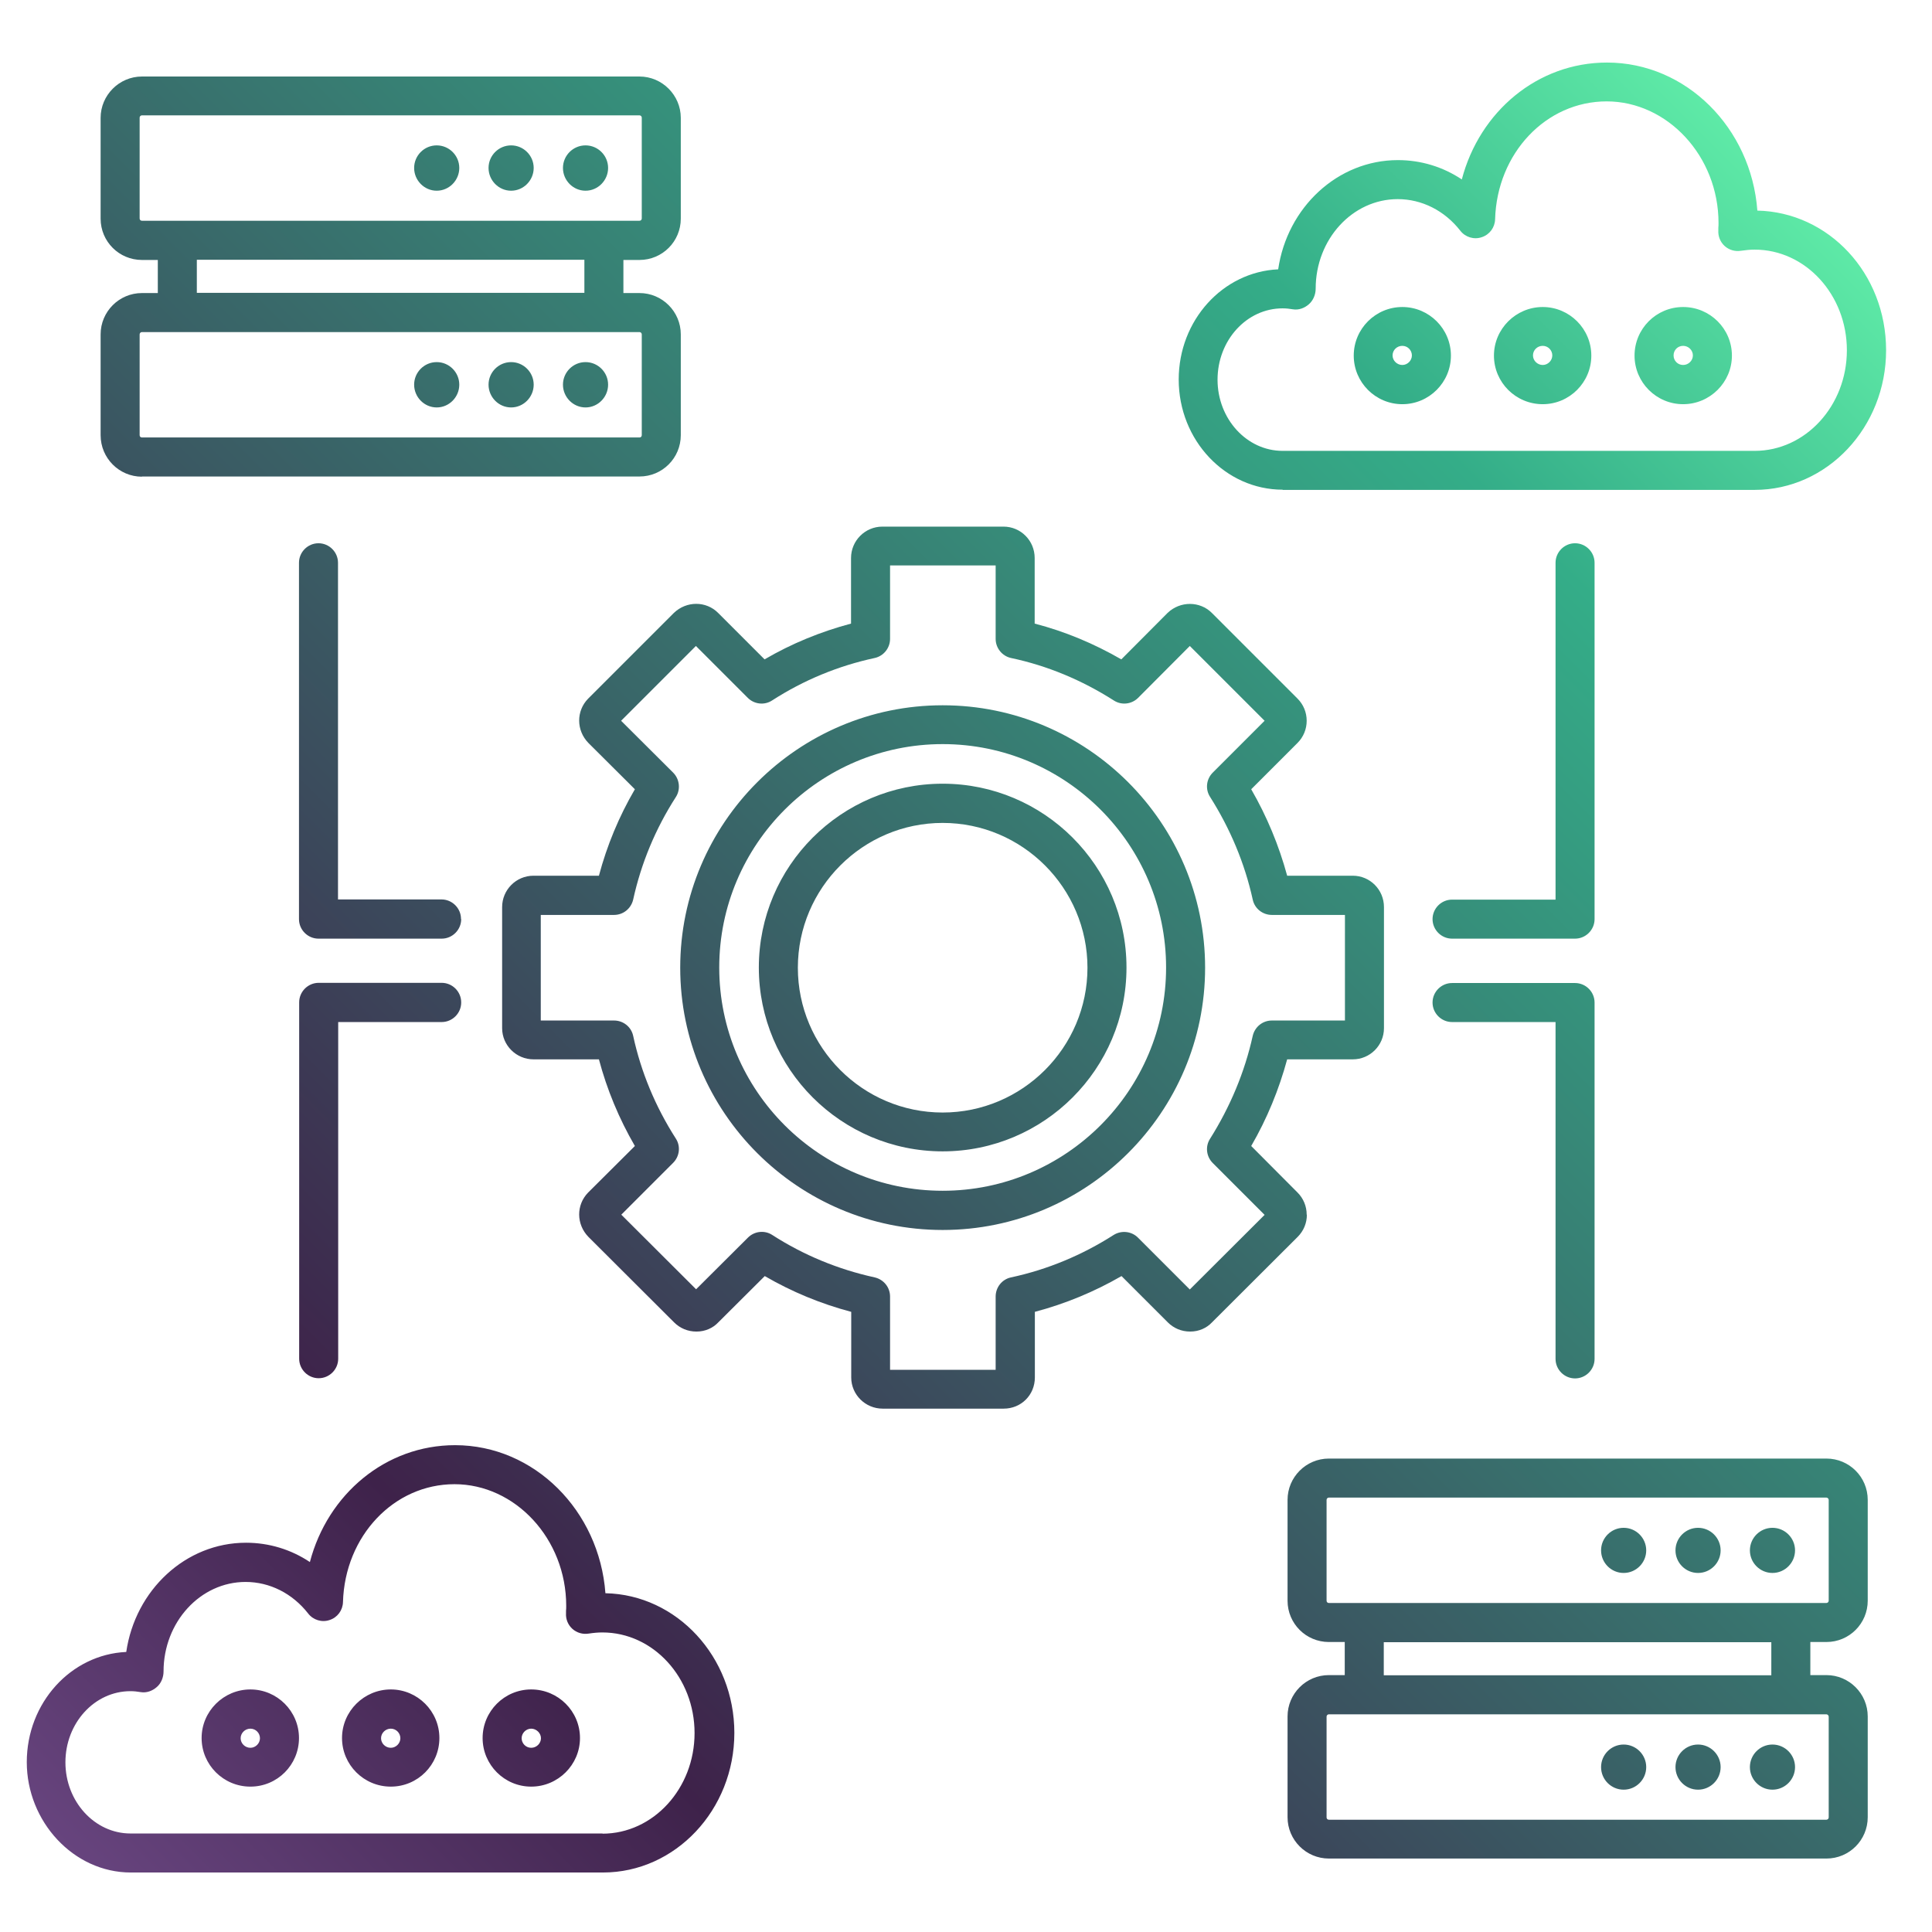
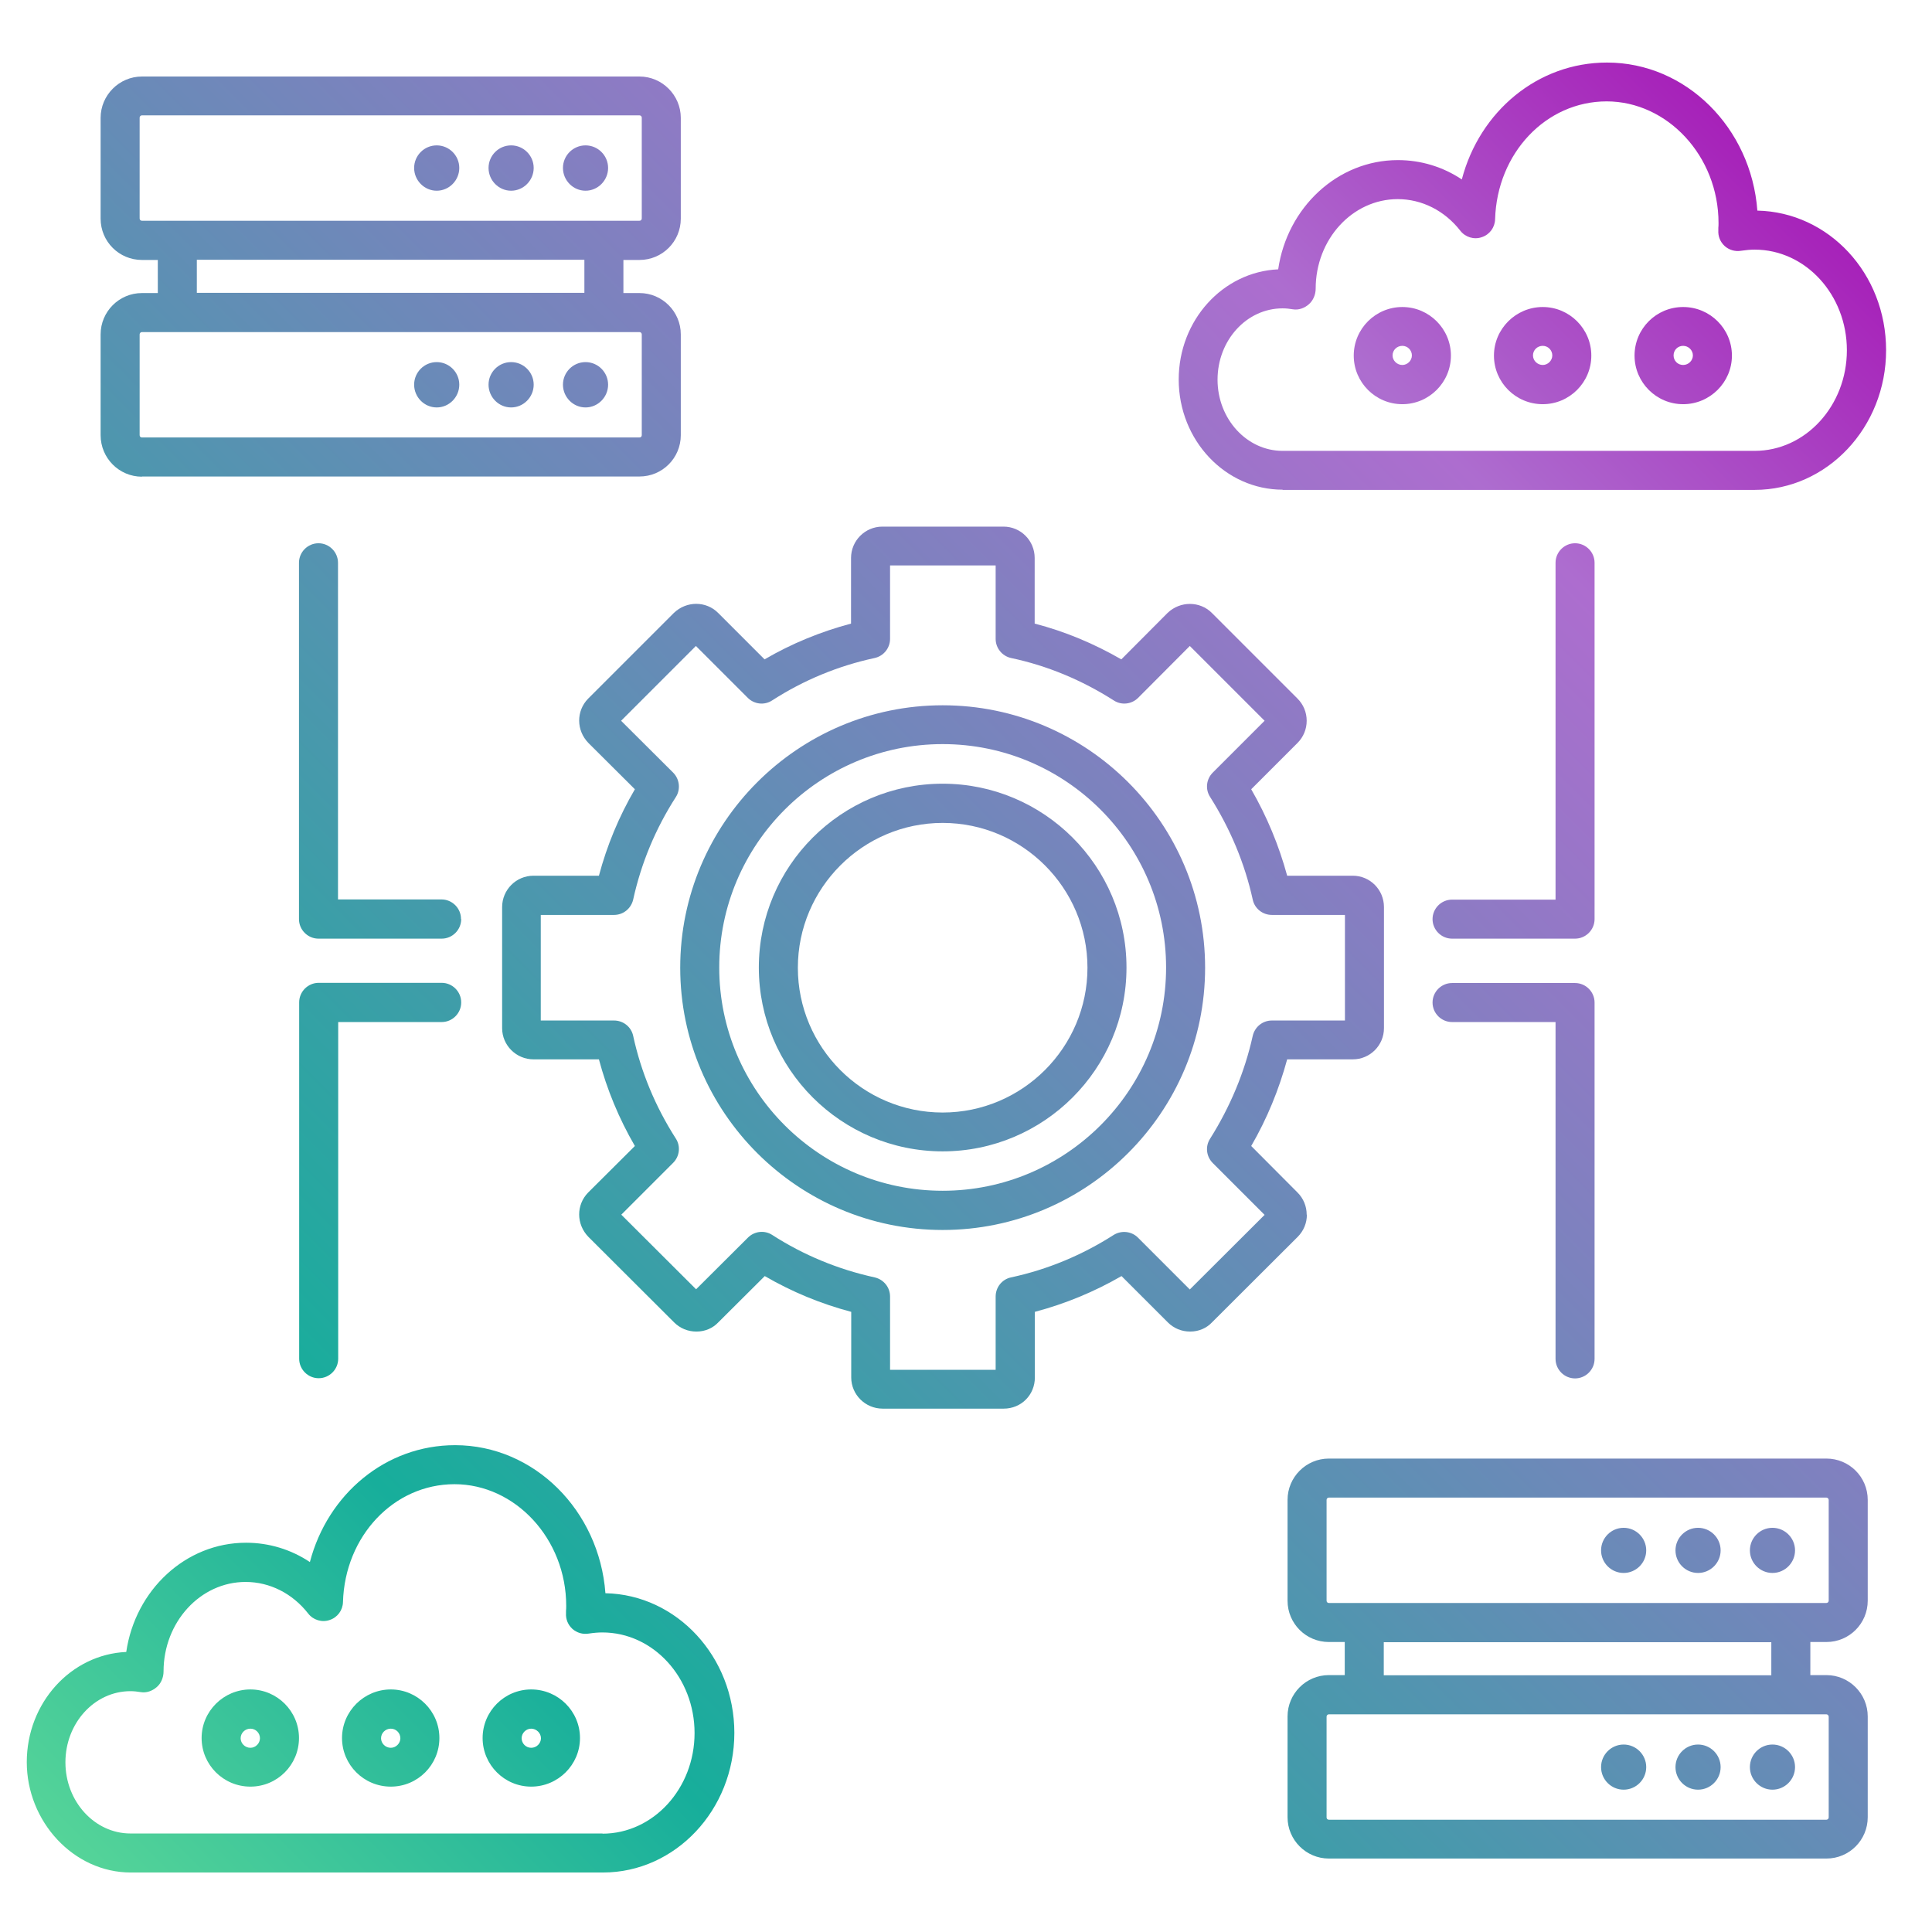
<svg xmlns="http://www.w3.org/2000/svg" id="Layer_1" data-name="Layer 1" viewBox="0 0 101 101">
-   <defs>
+   <defs fill="#000000">
    <style>
      .cls-1 {
        fill: url(#linear-gradient);
      }
    </style>
-     <linearGradient id="linear-gradient" x1="4.41" y1="3.65" x2="92.94" y2="92.18" gradientTransform="translate(0 101.28) scale(1 -1)" gradientUnits="userSpaceOnUse">
-       <stop offset="0" stop-color="#67447e" />
-       <stop offset=".2" stop-color="#3e224a" />
-       <stop offset=".82" stop-color="#34ad88" />
-       <stop offset="1" stop-color="#5eeaa7" />
+     <linearGradient id="linear-gradient" x1="4.41" y1="3.65" x2="92.94" y2="92.18" gradientTransform="translate(0 101.28) scale(1 -1)" gradientUnits="userSpaceOnUse" fill="#000000">
+       <stop offset="0" stop-color="#55d499" fill="#000000" />
+       <stop offset=".2" stop-color="#17ae9b" fill="#000000" />
+       <stop offset=".82" stop-color="#ad6dcf" fill="#000000" />
+       <stop offset="1" stop-color="#a721b9" fill="#000000" />
    </linearGradient>
  </defs>
-   <path class="cls-1" d="m68.31,63.5c0-.44-.17-.85-.48-1.16l-2.42-2.43c.83-1.43,1.45-2.95,1.88-4.53h3.43c.9,0,1.63-.73,1.63-1.63v-6.33c0-.91-.73-1.64-1.63-1.64h-3.43c-.43-1.58-1.06-3.1-1.88-4.52l2.42-2.42c.31-.31.48-.72.48-1.16s-.17-.85-.48-1.16l-4.48-4.48c-.62-.62-1.65-.63-2.31,0l-2.42,2.43c-1.44-.83-2.95-1.46-4.53-1.87v-3.43c0-.91-.73-1.64-1.63-1.64h-6.33c-.91,0-1.64.74-1.64,1.64v3.43c-1.58.42-3.1,1.04-4.52,1.87l-2.43-2.43c-.63-.63-1.65-.63-2.31,0l-4.49,4.49c-.62.64-.62,1.65.02,2.31l2.43,2.42c-.83,1.42-1.46,2.94-1.88,4.52h-3.42c-.91,0-1.64.74-1.64,1.64v6.33c0,.9.74,1.63,1.64,1.63h3.42c.42,1.58,1.05,3.1,1.88,4.53l-2.45,2.44c-.62.64-.62,1.65.02,2.31l4.48,4.47c.31.31.72.48,1.16.48h.02c.44,0,.85-.18,1.13-.48l2.43-2.42c1.41.82,2.93,1.45,4.52,1.87v3.43c0,.9.74,1.63,1.64,1.63h6.33c.92,0,1.63-.72,1.63-1.63v-3.43c1.59-.42,3.11-1.05,4.53-1.87l2.42,2.42c.31.31.72.48,1.16.48h.02c.44,0,.85-.18,1.13-.48l4.48-4.47c.31-.31.48-.72.48-1.16h0Zm-6.12,3.9l-2.7-2.7c-.34-.34-.87-.39-1.27-.14-1.66,1.06-3.46,1.81-5.37,2.22-.47.1-.8.52-.8,1v3.83h-5.52v-3.83c0-.48-.33-.89-.8-1-1.92-.42-3.73-1.17-5.36-2.22-.4-.26-.93-.2-1.27.14l-2.71,2.7-3.91-3.9,2.71-2.71c.34-.34.4-.87.14-1.27-1.07-1.67-1.82-3.48-2.23-5.37-.1-.47-.52-.8-1-.8h-3.83v-5.52h3.83c.48,0,.89-.33,1-.8.42-1.91,1.17-3.71,2.23-5.36.26-.4.2-.94-.14-1.28l-2.72-2.71,3.91-3.91,2.71,2.71c.34.34.87.4,1.27.14,1.66-1.07,3.46-1.81,5.36-2.22.47-.1.81-.52.81-1v-3.84h5.52v3.84c0,.48.34.9.81,1,1.89.4,3.69,1.15,5.37,2.22.4.26.93.2,1.27-.14l2.7-2.71,3.91,3.91-2.71,2.71c-.34.34-.4.87-.14,1.27,1.05,1.66,1.81,3.46,2.23,5.37.1.47.52.8,1,.8h3.82v5.52h-3.82c-.48,0-.89.33-1,.8-.42,1.9-1.18,3.71-2.23,5.38-.26.4-.2.93.14,1.27l2.71,2.71-3.91,3.9Zm-12.91-26.43c-5.3,0-9.61,4.31-9.61,9.61s4.31,9.61,9.61,9.61,9.61-4.31,9.61-9.61-4.31-9.61-9.61-9.61h0Zm0,17.19c-4.18,0-7.57-3.4-7.57-7.57s3.4-7.57,7.57-7.57,7.57,3.4,7.57,7.57-3.4,7.57-7.57,7.57h0Zm0-21.29c-7.56,0-13.72,6.16-13.72,13.72s6.16,13.71,13.72,13.71,13.72-6.15,13.72-13.71c0-7.57-6.16-13.72-13.72-13.72h0Zm0,25.38c-6.44,0-11.68-5.23-11.68-11.67s5.24-11.68,11.68-11.68,11.68,5.24,11.68,11.68c0,6.43-5.24,11.67-11.68,11.67h0Zm46.2,14h-26.01c-1.19,0-2.16.97-2.16,2.16v5.27c0,1.2.97,2.16,2.16,2.16h.83v1.73h-.83c-1.19,0-2.16.97-2.16,2.16v5.27c0,1.19.97,2.16,2.16,2.16h26.01c1.2,0,2.16-.97,2.16-2.16v-5.27c0-1.19-.97-2.16-2.16-2.16h-.84v-1.73h.84c1.2,0,2.16-.97,2.16-2.16v-5.27c0-1.2-.97-2.16-2.16-2.16Zm0,13.37c.06,0,.12.06.12.12v5.27c0,.07-.06.12-.12.12h-26.01c-.07,0-.12-.05-.12-.12v-5.27c0-.06.05-.12.12-.12h26.01Zm-23.14-2.04v-1.73h20.26v1.73h-20.26Zm23.26-3.9c0,.07-.06.12-.12.12h-26.01c-.07,0-.12-.05-.12-.12v-5.27c0-.06.05-.12.12-.12h26.01c.06,0,.12.06.12.12v5.27h0Zm-9.54-2.63c0,.65-.53,1.18-1.18,1.18s-1.18-.53-1.18-1.18.53-1.18,1.18-1.18,1.18.53,1.18,1.18Zm3.89,0c0,.65-.53,1.18-1.18,1.18s-1.18-.53-1.18-1.18.53-1.18,1.18-1.18,1.18.53,1.18,1.18Zm3.89,0c0,.65-.53,1.18-1.18,1.18s-1.18-.53-1.18-1.18.53-1.18,1.18-1.18,1.18.53,1.18,1.18Zm-10.14,11.33c0-.65.53-1.18,1.18-1.18s1.18.53,1.18,1.18-.53,1.18-1.18,1.18-1.18-.53-1.18-1.18Zm3.89,0c0-.65.53-1.18,1.18-1.18s1.18.53,1.18,1.18-.53,1.18-1.18,1.18-1.18-.53-1.18-1.18Zm3.89,0c0-.65.53-1.18,1.18-1.18s1.18.53,1.18,1.18-.53,1.18-1.18,1.18-1.18-.53-1.18-1.18ZM7.42,24.91h26.01c1.2,0,2.16-.97,2.16-2.16v-5.27c0-1.19-.97-2.16-2.16-2.16h-.84v-1.73h.84c1.2,0,2.16-.97,2.16-2.16v-5.27c0-1.18-.97-2.16-2.16-2.16H7.42c-1.19,0-2.16.98-2.16,2.16v5.27c0,1.2.97,2.16,2.16,2.16h.83v1.73h-.83c-1.19,0-2.16.97-2.16,2.16v5.27c0,1.2.97,2.17,2.16,2.17Zm0-13.37c-.07,0-.12-.05-.12-.12v-5.27c0-.06.05-.12.12-.12h26.01c.07,0,.12.06.12.12v5.27c0,.07-.05.12-.12.12H7.42Zm23.13,2.04v1.73H10.29v-1.73h20.26Zm-23.25,3.9c0-.06.05-.12.12-.12h26.01c.07,0,.12.06.12.12v5.27c0,.07-.05.12-.12.12H7.42c-.07,0-.12-.05-.12-.12v-5.27Zm16.71-8.7c0,.65-.53,1.19-1.18,1.19s-1.18-.54-1.18-1.19.53-1.18,1.18-1.18,1.18.53,1.18,1.18Zm3.89,0c0,.65-.53,1.19-1.18,1.19s-1.18-.54-1.18-1.19.53-1.18,1.18-1.18,1.18.53,1.18,1.18Zm3.89,0c0,.65-.53,1.19-1.18,1.19s-1.18-.54-1.18-1.19.53-1.18,1.18-1.18,1.18.53,1.18,1.18Zm-10.14,11.33c0-.65.53-1.18,1.18-1.18s1.18.53,1.18,1.18-.53,1.19-1.18,1.19c-.65,0-1.18-.54-1.18-1.19Zm3.89,0c0-.65.53-1.18,1.18-1.18s1.18.53,1.18,1.18-.53,1.19-1.18,1.19c-.65,0-1.18-.54-1.18-1.19Zm3.89,0c0-.65.53-1.18,1.18-1.18s1.18.53,1.18,1.18-.53,1.19-1.18,1.19c-.65,0-1.18-.54-1.18-1.19Zm2.22,63.18c-.32-4.32-3.72-7.74-7.86-7.74-3.63,0-6.66,2.56-7.59,6.11-.99-.66-2.14-1.01-3.34-1.01-3.16,0-5.79,2.48-6.26,5.71-2.89.13-5.2,2.66-5.2,5.76s2.44,5.77,5.44,5.77h24.68c3.79,0,6.87-3.28,6.87-7.3,0-3.98-3.01-7.22-6.73-7.3Zm-.14,12.56H6.82c-1.87,0-3.4-1.67-3.4-3.72s1.52-3.72,3.4-3.72c.18,0,.36.02.54.05.3.05.6-.06.83-.26.23-.19.36-.51.36-.82,0-2.58,1.92-4.68,4.29-4.68,1.26,0,2.45.6,3.27,1.65.26.34.72.48,1.12.34.41-.13.69-.51.7-.94.1-3.45,2.66-6.16,5.83-6.16s5.84,2.85,5.84,6.36c0,.09,0,.18-.01.26v.12c-.02.31.1.61.33.82.23.21.55.3.85.25.27-.04.5-.06.72-.06,2.66,0,4.82,2.36,4.82,5.26s-2.16,5.26-4.82,5.26h0Zm-18.42-7.53c-1.4,0-2.55,1.14-2.55,2.54s1.14,2.54,2.55,2.54,2.54-1.14,2.54-2.54-1.14-2.54-2.54-2.54Zm0,3.05c-.28,0-.51-.23-.51-.5s.23-.5.51-.5.5.23.5.5-.23.5-.5.5Zm7.34-3.05c-1.4,0-2.55,1.14-2.55,2.54s1.14,2.54,2.55,2.54,2.54-1.14,2.54-2.54-1.14-2.54-2.54-2.54Zm0,3.05c-.28,0-.51-.23-.51-.5s.23-.5.51-.5.5.23.5.5-.23.5-.5.5Zm7.34-3.05c-1.4,0-2.54,1.14-2.54,2.54s1.14,2.54,2.54,2.54,2.55-1.14,2.55-2.54-1.14-2.54-2.55-2.54Zm0,3.05c-.28,0-.5-.23-.5-.5s.23-.5.5-.5.51.23.51.5-.23.5-.51.5ZM67.05,25.61h24.68c3.79,0,6.87-3.27,6.87-7.3s-3.01-7.22-6.73-7.3c-.32-4.32-3.72-7.74-7.86-7.74-3.63,0-6.66,2.56-7.59,6.11-.99-.66-2.14-1.01-3.34-1.01-3.16,0-5.79,2.48-6.26,5.71-2.89.13-5.2,2.66-5.2,5.76,0,3.18,2.44,5.76,5.44,5.76h0Zm0-9.49c.18,0,.37.02.54.05.3.05.6-.06.83-.26s.36-.51.36-.82c0-2.58,1.92-4.68,4.29-4.68,1.26,0,2.45.6,3.27,1.65.26.34.72.48,1.12.34.41-.13.69-.51.7-.94.1-3.45,2.66-6.16,5.83-6.16s5.85,2.85,5.85,6.36c0,.08,0,.17-.01.25v.13c-.02.31.1.61.33.82.23.21.55.3.85.25.27-.04.5-.06.72-.06,2.66,0,4.82,2.36,4.82,5.26s-2.16,5.26-4.82,5.26h-24.68c-1.87,0-3.4-1.67-3.4-3.72,0-2.06,1.52-3.73,3.4-3.73h0Zm6.26,5.01c1.4,0,2.54-1.14,2.54-2.54s-1.14-2.54-2.54-2.54-2.54,1.14-2.54,2.54,1.14,2.54,2.54,2.54Zm0-3.05c.28,0,.5.23.5.5s-.23.5-.5.5-.51-.22-.51-.5c0-.28.23-.5.51-.5Zm7.34,3.05c1.4,0,2.54-1.14,2.54-2.54s-1.14-2.54-2.54-2.54-2.55,1.14-2.55,2.54,1.14,2.54,2.55,2.54Zm0-3.05c.28,0,.5.23.5.5s-.23.5-.5.5-.51-.22-.51-.5.23-.5.51-.5Zm7.34,3.05c1.4,0,2.55-1.14,2.55-2.54s-1.14-2.54-2.55-2.54-2.54,1.14-2.54,2.54,1.14,2.54,2.54,2.54Zm0-3.05c.28,0,.51.23.51.5s-.23.5-.51.5-.5-.22-.5-.5c0-.28.22-.5.5-.5Zm-63.88,29.97c0,.56-.46,1.02-1.02,1.02h-6.44c-.56,0-1.02-.46-1.02-1.02v-18.63c0-.56.46-1.02,1.02-1.02s1.02.46,1.02,1.02v17.6h5.41c.56,0,1.02.46,1.02,1.02h0Zm0,4.36c0,.56-.46,1.02-1.02,1.02h-5.41v17.6c0,.56-.46,1.02-1.02,1.02s-1.02-.46-1.02-1.02v-18.63c0-.56.46-1.02,1.02-1.02h6.43c.56,0,1.02.46,1.02,1.02Zm59.25-4.36c0,.56-.46,1.02-1.02,1.02h-6.43c-.56,0-1.02-.46-1.02-1.02s.46-1.02,1.02-1.02h5.41v-17.61c0-.56.46-1.02,1.02-1.02s1.02.46,1.02,1.02v18.63Zm-2.04,22.98v-17.6h-5.41c-.56,0-1.02-.46-1.02-1.02s.46-1.02,1.02-1.02h6.43c.56,0,1.02.46,1.02,1.02v18.63c0,.56-.46,1.02-1.02,1.02s-1.02-.46-1.02-1.02Z" />
+   <path class="cls-1" d="m68.31,63.5c0-.44-.17-.85-.48-1.16l-2.42-2.43c.83-1.43,1.45-2.95,1.88-4.53h3.43c.9,0,1.63-.73,1.63-1.63v-6.33c0-.91-.73-1.64-1.63-1.64h-3.43c-.43-1.58-1.06-3.1-1.88-4.52l2.42-2.42c.31-.31.48-.72.48-1.16s-.17-.85-.48-1.16l-4.48-4.48c-.62-.62-1.65-.63-2.31,0l-2.42,2.43c-1.44-.83-2.95-1.46-4.53-1.87v-3.43c0-.91-.73-1.64-1.63-1.64h-6.33c-.91,0-1.64.74-1.64,1.64v3.43c-1.58.42-3.1,1.04-4.52,1.87l-2.43-2.43c-.63-.63-1.65-.63-2.31,0l-4.49,4.49c-.62.64-.62,1.65.02,2.31l2.43,2.42c-.83,1.42-1.46,2.94-1.88,4.52h-3.42c-.91,0-1.64.74-1.64,1.64v6.33c0,.9.74,1.63,1.64,1.63h3.42c.42,1.58,1.05,3.1,1.88,4.53l-2.45,2.44c-.62.64-.62,1.65.02,2.31l4.48,4.47c.31.31.72.48,1.16.48h.02c.44,0,.85-.18,1.13-.48l2.43-2.42c1.41.82,2.93,1.45,4.52,1.87v3.43c0,.9.74,1.63,1.64,1.63h6.33c.92,0,1.63-.72,1.63-1.63v-3.43c1.59-.42,3.11-1.05,4.53-1.87l2.42,2.42c.31.31.72.48,1.16.48h.02c.44,0,.85-.18,1.13-.48l4.48-4.47c.31-.31.48-.72.48-1.16h0Zm-6.12,3.9l-2.7-2.7c-.34-.34-.87-.39-1.27-.14-1.66,1.06-3.46,1.81-5.37,2.22-.47.1-.8.52-.8,1v3.83h-5.52v-3.83c0-.48-.33-.89-.8-1-1.92-.42-3.73-1.17-5.36-2.22-.4-.26-.93-.2-1.27.14l-2.71,2.7-3.91-3.9,2.71-2.71c.34-.34.4-.87.14-1.27-1.07-1.67-1.82-3.48-2.23-5.37-.1-.47-.52-.8-1-.8h-3.83v-5.52h3.83c.48,0,.89-.33,1-.8.42-1.91,1.17-3.71,2.23-5.36.26-.4.2-.94-.14-1.28l-2.72-2.71,3.91-3.91,2.71,2.71c.34.34.87.4,1.27.14,1.66-1.07,3.46-1.81,5.36-2.22.47-.1.81-.52.81-1v-3.84h5.52v3.84c0,.48.34.9.81,1,1.89.4,3.69,1.15,5.37,2.22.4.26.93.2,1.27-.14l2.7-2.71,3.91,3.91-2.71,2.71c-.34.34-.4.87-.14,1.27,1.05,1.66,1.81,3.46,2.23,5.37.1.47.52.8,1,.8h3.82v5.52h-3.82c-.48,0-.89.33-1,.8-.42,1.9-1.18,3.71-2.23,5.38-.26.4-.2.93.14,1.27l2.71,2.71-3.91,3.9Zm-12.91-26.43c-5.3,0-9.61,4.31-9.61,9.61s4.31,9.61,9.61,9.61,9.61-4.31,9.61-9.61-4.31-9.61-9.61-9.61h0Zm0,17.19c-4.18,0-7.57-3.4-7.57-7.57s3.4-7.57,7.57-7.57,7.57,3.4,7.57,7.57-3.4,7.57-7.57,7.57h0Zm0-21.29c-7.56,0-13.72,6.16-13.72,13.72s6.16,13.71,13.72,13.71,13.72-6.15,13.72-13.71c0-7.57-6.16-13.72-13.72-13.72h0Zm0,25.38c-6.44,0-11.68-5.23-11.68-11.67s5.24-11.68,11.68-11.68,11.68,5.24,11.68,11.68c0,6.43-5.24,11.67-11.68,11.67h0Zm46.2,14h-26.01c-1.19,0-2.16.97-2.16,2.16v5.27c0,1.2.97,2.16,2.16,2.16h.83v1.73h-.83c-1.19,0-2.16.97-2.16,2.16v5.27c0,1.19.97,2.16,2.16,2.16h26.01c1.2,0,2.16-.97,2.16-2.16v-5.27c0-1.19-.97-2.16-2.16-2.16h-.84v-1.73h.84c1.2,0,2.16-.97,2.16-2.16v-5.27c0-1.2-.97-2.16-2.16-2.16Zm0,13.37c.06,0,.12.06.12.12v5.27c0,.07-.06.12-.12.12h-26.01c-.07,0-.12-.05-.12-.12v-5.27c0-.06.05-.12.12-.12h26.01Zm-23.14-2.04v-1.73h20.26v1.73h-20.26Zm23.26-3.9c0,.07-.06.12-.12.12h-26.01c-.07,0-.12-.05-.12-.12v-5.27c0-.06.05-.12.12-.12h26.01c.06,0,.12.06.12.12v5.27h0Zm-9.54-2.63c0,.65-.53,1.18-1.18,1.18s-1.18-.53-1.18-1.18.53-1.18,1.18-1.18,1.18.53,1.18,1.18Zm3.89,0c0,.65-.53,1.18-1.18,1.18s-1.18-.53-1.18-1.18.53-1.18,1.18-1.18,1.18.53,1.18,1.18Zm3.89,0c0,.65-.53,1.18-1.18,1.18s-1.18-.53-1.18-1.18.53-1.18,1.18-1.18,1.18.53,1.18,1.18Zm-10.14,11.33c0-.65.53-1.18,1.18-1.18s1.18.53,1.18,1.18-.53,1.18-1.18,1.18-1.18-.53-1.18-1.18Zm3.89,0c0-.65.53-1.18,1.18-1.18s1.18.53,1.18,1.18-.53,1.18-1.18,1.18-1.18-.53-1.18-1.18Zm3.89,0c0-.65.53-1.18,1.18-1.18s1.18.53,1.18,1.18-.53,1.18-1.18,1.18-1.18-.53-1.18-1.18ZM7.42,24.91h26.01c1.2,0,2.16-.97,2.16-2.16v-5.27c0-1.19-.97-2.16-2.16-2.16h-.84v-1.73h.84c1.2,0,2.16-.97,2.16-2.16v-5.27c0-1.18-.97-2.16-2.16-2.16H7.42c-1.19,0-2.16.98-2.16,2.16v5.27c0,1.2.97,2.16,2.16,2.16h.83v1.73h-.83c-1.19,0-2.16.97-2.16,2.16v5.27c0,1.2.97,2.17,2.16,2.17Zm0-13.37c-.07,0-.12-.05-.12-.12v-5.27c0-.06.05-.12.12-.12h26.01c.07,0,.12.06.12.12v5.27c0,.07-.05.12-.12.12H7.42Zm23.13,2.04v1.73H10.29v-1.73h20.26Zm-23.25,3.9c0-.06.05-.12.12-.12h26.01c.07,0,.12.06.12.12v5.27c0,.07-.05.12-.12.12H7.42c-.07,0-.12-.05-.12-.12v-5.27Zm16.71-8.7c0,.65-.53,1.19-1.18,1.19s-1.18-.54-1.18-1.19.53-1.18,1.18-1.18,1.18.53,1.18,1.18Zm3.89,0c0,.65-.53,1.19-1.18,1.19s-1.18-.54-1.18-1.19.53-1.18,1.18-1.18,1.18.53,1.18,1.18Zm3.89,0c0,.65-.53,1.19-1.18,1.19s-1.18-.54-1.18-1.19.53-1.18,1.18-1.18,1.18.53,1.18,1.18Zm-10.14,11.33c0-.65.53-1.18,1.18-1.18s1.18.53,1.18,1.18-.53,1.19-1.18,1.19c-.65,0-1.18-.54-1.18-1.19Zm3.89,0c0-.65.53-1.18,1.18-1.18s1.18.53,1.18,1.18-.53,1.19-1.18,1.19c-.65,0-1.18-.54-1.18-1.19Zm3.89,0c0-.65.53-1.18,1.18-1.18s1.18.53,1.18,1.18-.53,1.19-1.18,1.19c-.65,0-1.18-.54-1.18-1.19Zm2.22,63.18c-.32-4.32-3.72-7.74-7.86-7.74-3.63,0-6.66,2.56-7.59,6.11-.99-.66-2.14-1.01-3.34-1.01-3.16,0-5.79,2.48-6.26,5.71-2.89.13-5.2,2.66-5.2,5.76s2.44,5.77,5.44,5.77h24.68c3.79,0,6.87-3.28,6.87-7.3,0-3.98-3.01-7.22-6.73-7.3Zm-.14,12.56H6.82c-1.87,0-3.4-1.67-3.4-3.72s1.52-3.72,3.4-3.72c.18,0,.36.02.54.05.3.05.6-.06.83-.26.23-.19.36-.51.36-.82,0-2.58,1.92-4.68,4.29-4.68,1.26,0,2.45.6,3.27,1.65.26.34.72.48,1.12.34.41-.13.69-.51.7-.94.1-3.45,2.66-6.16,5.83-6.16s5.84,2.85,5.84,6.36c0,.09,0,.18-.01.26v.12c-.02.31.1.61.33.82.23.21.55.3.85.25.27-.04.5-.06.72-.06,2.66,0,4.82,2.36,4.82,5.26s-2.16,5.26-4.82,5.26h0Zm-18.42-7.53c-1.4,0-2.55,1.14-2.55,2.54s1.14,2.54,2.55,2.54,2.54-1.14,2.54-2.54-1.14-2.54-2.54-2.54Zm0,3.05c-.28,0-.51-.23-.51-.5s.23-.5.51-.5.5.23.5.5-.23.5-.5.5Zm7.34-3.05c-1.4,0-2.55,1.14-2.55,2.54s1.14,2.54,2.55,2.54,2.54-1.14,2.54-2.54-1.14-2.54-2.54-2.54Zm0,3.05c-.28,0-.51-.23-.51-.5s.23-.5.51-.5.5.23.5.5-.23.5-.5.5Zm7.34-3.05c-1.4,0-2.54,1.14-2.54,2.54s1.14,2.54,2.54,2.54,2.55-1.14,2.55-2.54-1.14-2.54-2.55-2.54Zm0,3.05c-.28,0-.5-.23-.5-.5s.23-.5.5-.5.51.23.51.5-.23.5-.51.5ZM67.05,25.61h24.68c3.79,0,6.87-3.27,6.87-7.3s-3.01-7.22-6.73-7.3c-.32-4.32-3.72-7.74-7.86-7.74-3.63,0-6.66,2.56-7.59,6.11-.99-.66-2.14-1.01-3.34-1.01-3.16,0-5.79,2.48-6.26,5.71-2.89.13-5.2,2.66-5.2,5.76,0,3.18,2.44,5.76,5.44,5.76h0Zm0-9.49c.18,0,.37.02.54.05.3.05.6-.06.83-.26s.36-.51.36-.82c0-2.58,1.92-4.68,4.29-4.68,1.26,0,2.45.6,3.27,1.65.26.34.72.48,1.12.34.41-.13.69-.51.7-.94.1-3.45,2.66-6.16,5.83-6.16s5.85,2.85,5.85,6.36c0,.08,0,.17-.01.25v.13c-.02.31.1.61.33.82.23.21.55.3.85.25.27-.04.5-.06.72-.06,2.66,0,4.82,2.36,4.82,5.26s-2.16,5.26-4.82,5.26h-24.68c-1.87,0-3.4-1.67-3.4-3.72,0-2.06,1.52-3.73,3.4-3.73h0Zm6.26,5.01c1.4,0,2.54-1.14,2.54-2.54s-1.14-2.54-2.54-2.54-2.54,1.14-2.54,2.54,1.14,2.54,2.54,2.54Zm0-3.05c.28,0,.5.23.5.5s-.23.5-.5.5-.51-.22-.51-.5c0-.28.23-.5.51-.5Zm7.34,3.05c1.4,0,2.54-1.14,2.54-2.54s-1.14-2.54-2.54-2.54-2.55,1.14-2.55,2.54,1.14,2.54,2.55,2.54Zm0-3.05c.28,0,.5.23.5.5s-.23.5-.5.5-.51-.22-.51-.5.23-.5.51-.5Zm7.34,3.05c1.4,0,2.55-1.14,2.55-2.54s-1.14-2.54-2.55-2.54-2.54,1.14-2.54,2.54,1.14,2.54,2.54,2.54Zm0-3.05c.28,0,.51.23.51.5s-.23.5-.51.5-.5-.22-.5-.5c0-.28.22-.5.5-.5Zm-63.88,29.97c0,.56-.46,1.02-1.02,1.02h-6.44c-.56,0-1.02-.46-1.02-1.02v-18.63c0-.56.46-1.02,1.02-1.02s1.02.46,1.02,1.02v17.6h5.41c.56,0,1.02.46,1.02,1.02h0Zm0,4.36c0,.56-.46,1.02-1.02,1.02h-5.41v17.6c0,.56-.46,1.02-1.02,1.02s-1.02-.46-1.02-1.02v-18.63c0-.56.46-1.02,1.02-1.02h6.43c.56,0,1.02.46,1.02,1.02Zm59.25-4.36c0,.56-.46,1.02-1.02,1.02h-6.43c-.56,0-1.02-.46-1.02-1.02s.46-1.02,1.02-1.02h5.41v-17.61c0-.56.46-1.02,1.02-1.02s1.02.46,1.02,1.02v18.63Zm-2.04,22.98v-17.6h-5.41c-.56,0-1.02-.46-1.02-1.02s.46-1.02,1.02-1.02h6.43c.56,0,1.02.46,1.02,1.02v18.63c0,.56-.46,1.02-1.02,1.02s-1.02-.46-1.02-1.02Z" fill="#000000" />
</svg>
